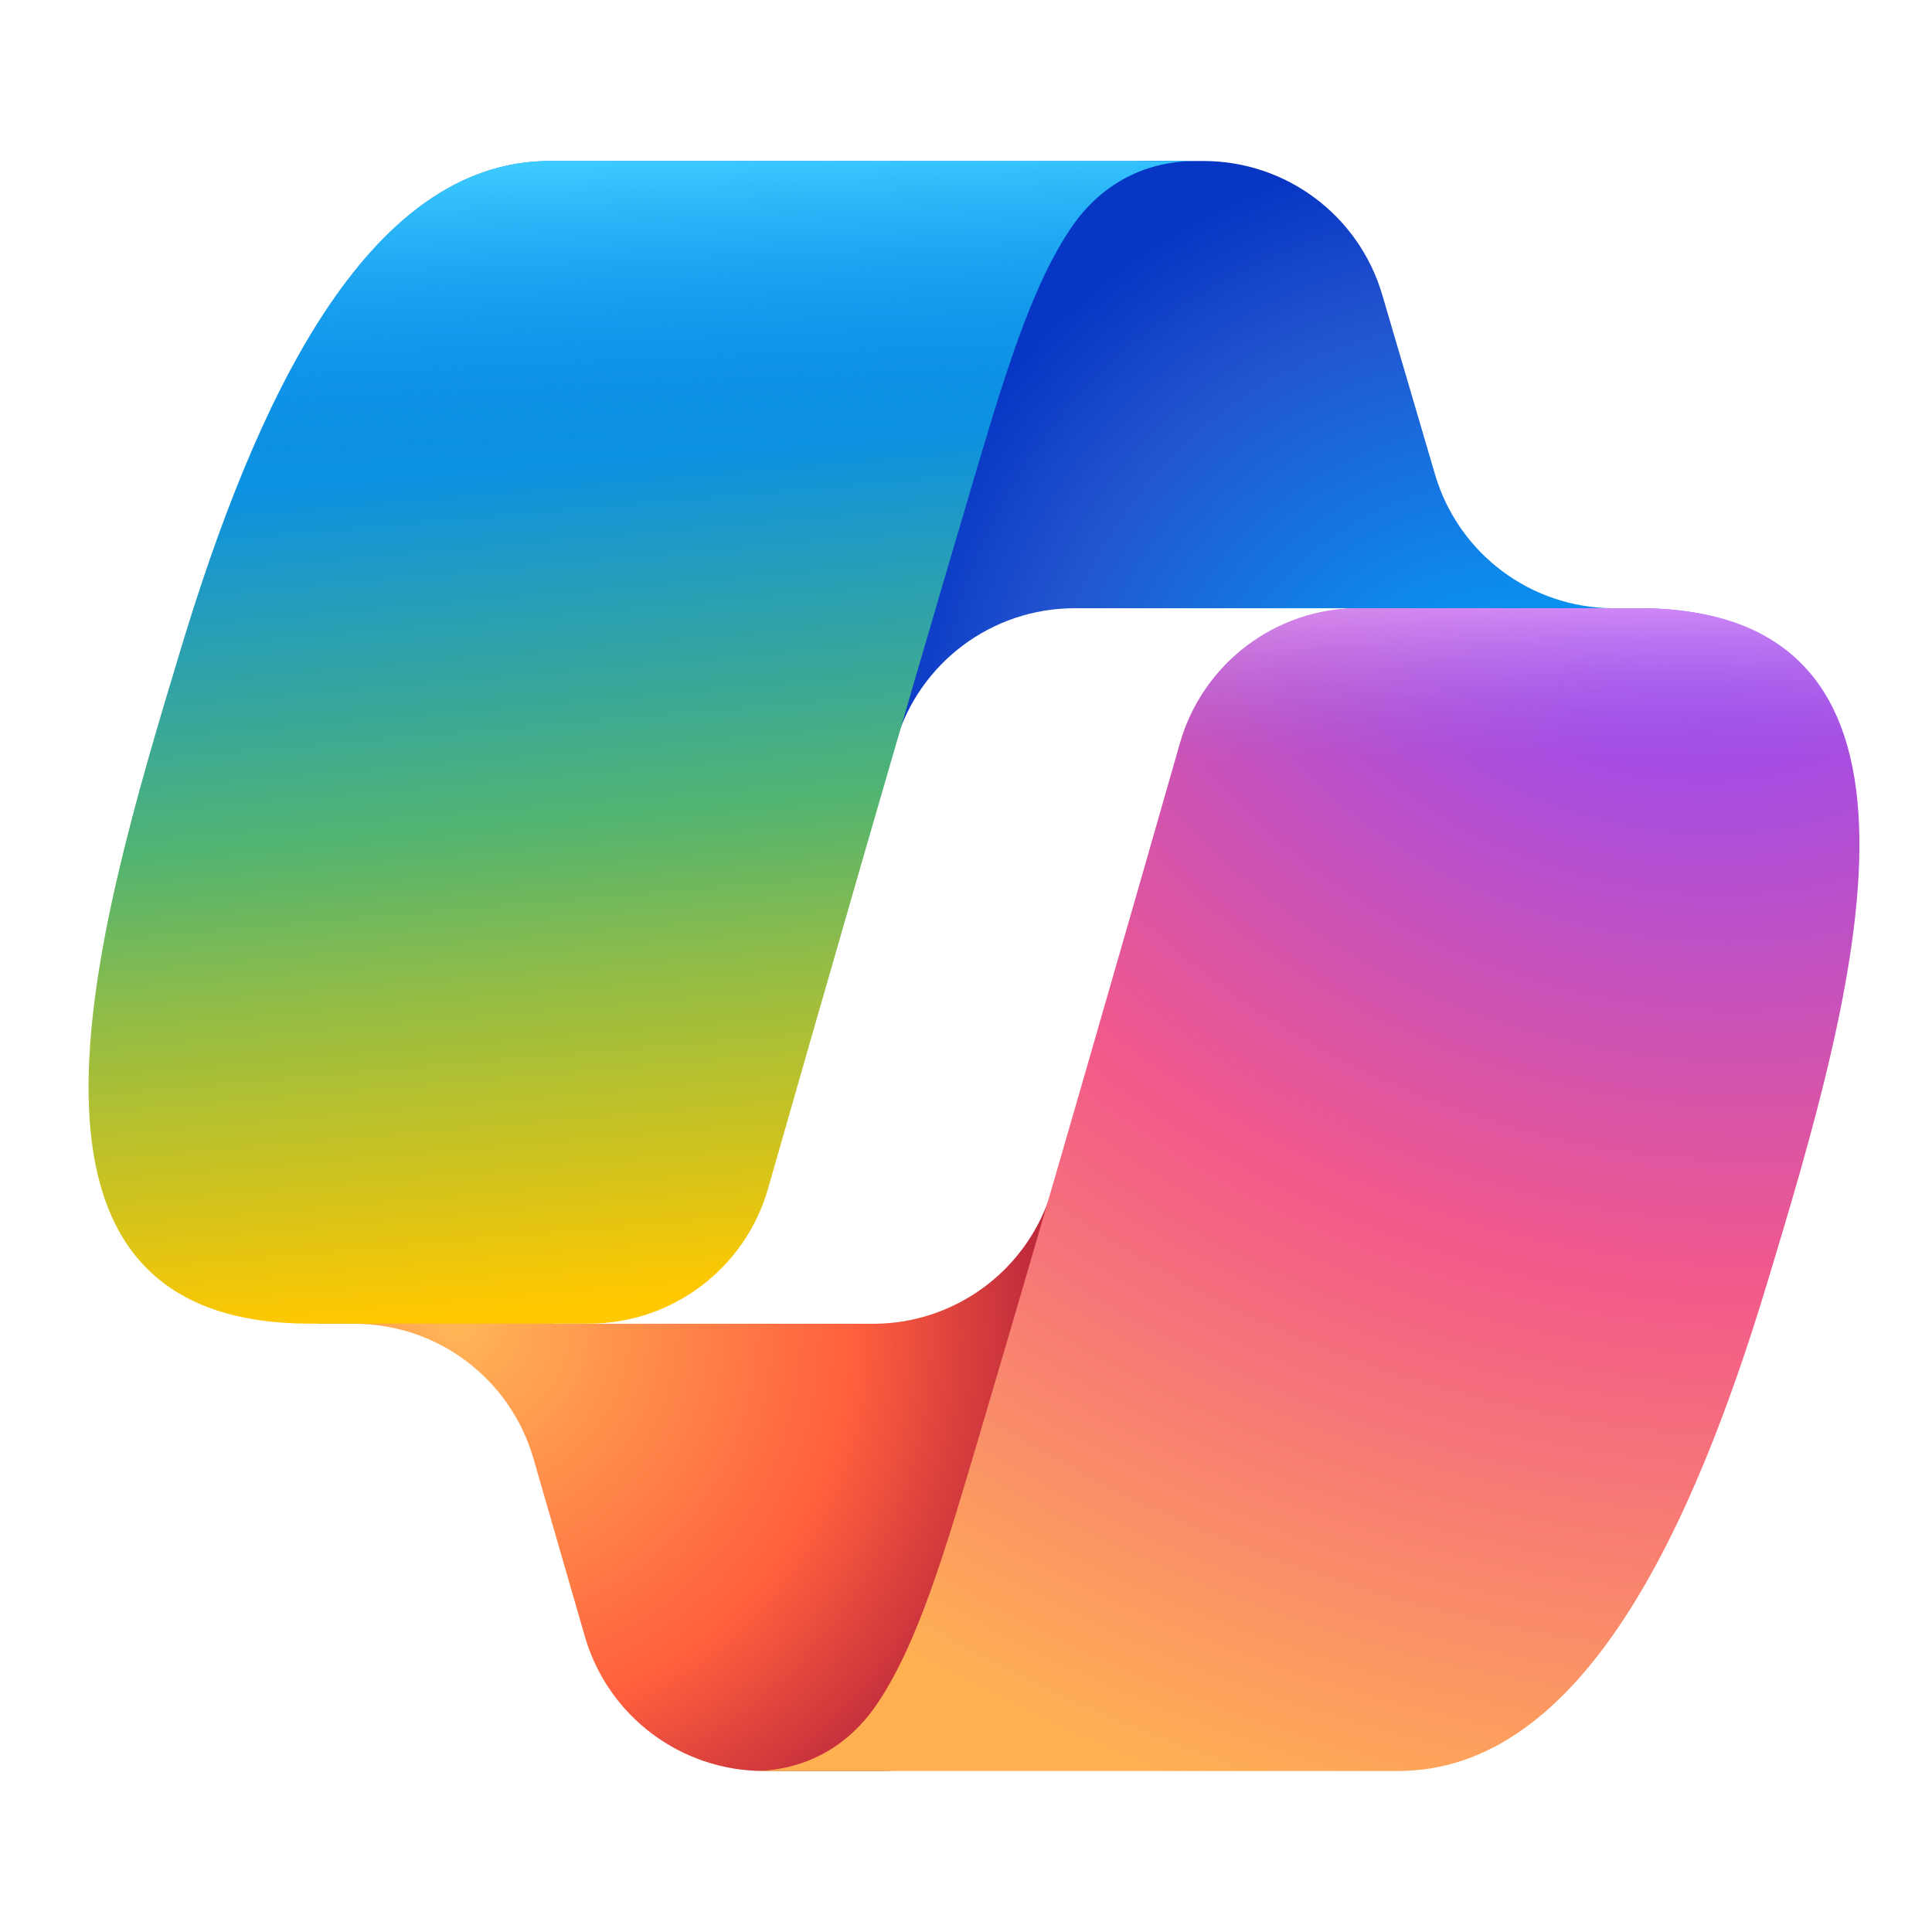
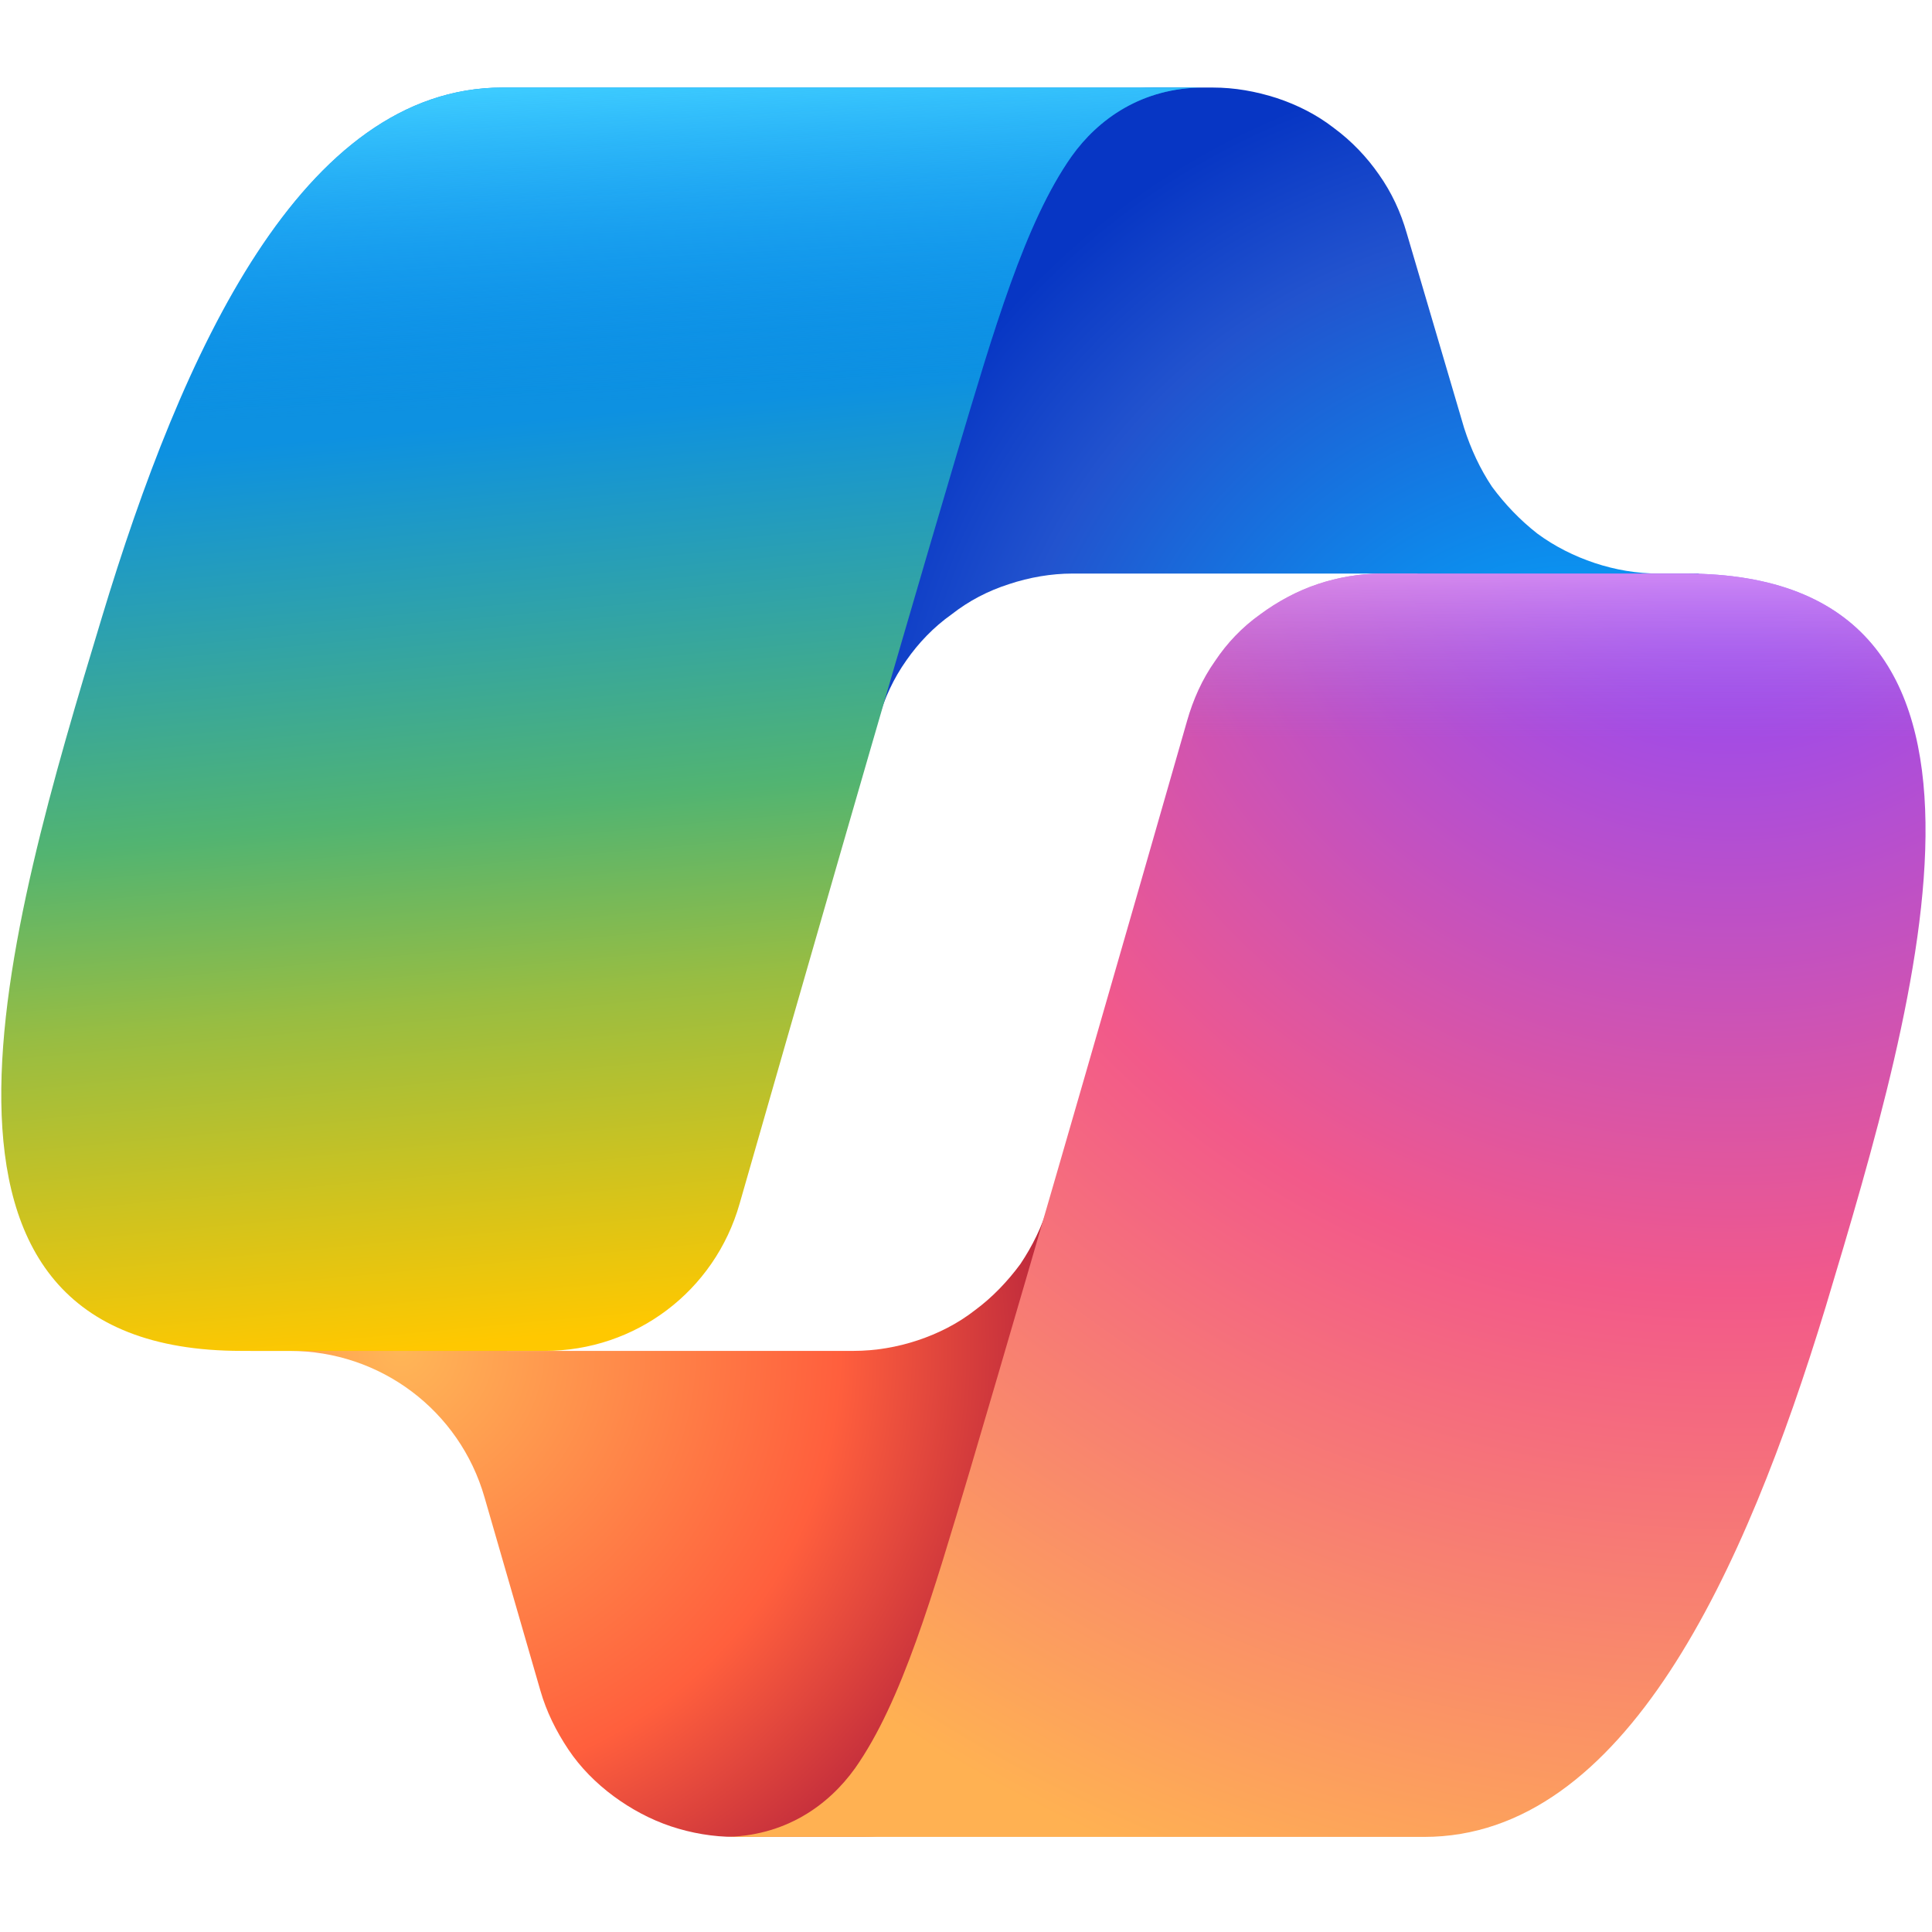
- <svg xmlns="http://www.w3.org/2000/svg" viewBox="0 0 120 120" fill="none" class="size-6" aria-hidden="true">
-   <path fill="url(#a)" d="M85.855 18.313A11.574 11.574 0 0 0 74.75 10h-3.379a11.574 11.574 0 0 0-11.384 9.485L54.2 51.018l1.436-4.913a11.574 11.574 0 0 1 11.11-8.327H86.38l8.235 3.207 7.937-3.207h-2.316a11.574 11.574 0 0 1-11.105-8.313z" />
-   <path fill="url(#b)" d="M36.326 101.64A11.574 11.574 0 0 0 47.445 110h7.176c6.276 0 11.409-5.002 11.57-11.277l.781-30.405-1.634 5.583a11.574 11.574 0 0 1-11.108 8.321H34.432l-7.058-3.829-7.641 3.83h2.278c5.154 0 9.687 3.408 11.119 8.36z" />
-   <path fill="url(#c)" d="M74.248 10H34.15c-11.457 0-18.33 15.142-22.913 30.283-5.43 17.939-12.534 41.93 8.02 41.93H36.57c5.174 0 9.716-3.421 11.138-8.396 3.01-10.531 8.286-28.903 12.43-42.889 2.105-7.107 3.86-13.211 6.551-17.012C68.2 11.785 70.715 10 74.248 10" />
-   <path fill="url(#d)" d="M74.248 10H34.15c-11.457 0-18.33 15.142-22.913 30.283-5.43 17.939-12.534 41.93 8.02 41.93H36.57c5.174 0 9.716-3.421 11.138-8.396 3.01-10.531 8.286-28.903 12.43-42.889 2.105-7.107 3.86-13.211 6.551-17.012C68.2 11.785 70.715 10 74.248 10" />
-   <path fill="url(#e)" d="M46.744 110h40.099c11.456 0 18.33-15.144 22.913-30.288 5.429-17.942 12.533-41.937-8.02-41.937H84.422a11.576 11.576 0 0 0-11.138 8.396c-3.01 10.533-8.286 28.909-12.43 42.897-2.106 7.109-3.86 13.214-6.552 17.016-1.51 2.131-4.025 3.916-7.558 3.916" />
-   <path fill="url(#f)" d="M46.744 110h40.099c11.456 0 18.33-15.144 22.913-30.288 5.429-17.942 12.533-41.937-8.02-41.937H84.422a11.576 11.576 0 0 0-11.138 8.396c-3.01 10.533-8.286 28.909-12.43 42.897-2.106 7.109-3.86 13.214-6.552 17.016-1.51 2.131-4.025 3.916-7.558 3.916" />
+ <svg xmlns="http://www.w3.org/2000/svg" version="1.2" viewBox="0 0 256 256" width="256" height="256">
  <defs>
-     <radialGradient id="a" cx="0" cy="0" r="1" gradientTransform="matrix(-27.40125 -33.47302 31.47539 -25.76598 95.512 51.286)" gradientUnits="userSpaceOnUse">
-       <stop offset="0.096" stop-color="#00AEFF" />
-       <stop offset="0.773" stop-color="#2253CE" />
-       <stop offset="1" stop-color="#0736C4" />
+     <linearGradient id="P" gradientUnits="userSpaceOnUse" />
+     <radialGradient id="g1" cx="0" cy="0" r="1" href="#P" gradientTransform="matrix(-63.503,-77.574,77.574,-63.503,208.837,107.305)">
+       <stop offset=".1" stop-color="#00aeff" />
+       <stop offset=".77" stop-color="#2253ce" />
+       <stop offset="1" stop-color="#0736c4" />
    </radialGradient>
-     <radialGradient id="b" cx="0" cy="0" r="1" gradientTransform="rotate(51.84 -70.254 70.14)scale(39.9779 38.7796)" gradientUnits="userSpaceOnUse">
-       <stop stop-color="#FFB657" />
-       <stop offset="0.634" stop-color="#FF5F3D" />
-       <stop offset="0.923" stop-color="#C02B3C" />
+     <radialGradient id="g2" cx="0" cy="0" r="1" href="#P" gradientTransform="matrix(57.244,72.849,-72.849,57.244,53.02,178.585)">
+       <stop stop-color="#ffb657" />
+       <stop offset=".63" stop-color="#ff5f3d" />
+       <stop offset=".92" stop-color="#c02b3c" />
    </radialGradient>
-     <radialGradient id="e" cx="0" cy="0" r="1" gradientTransform="matrix(-31.67773 90.58917 -108.5232 -37.949 103.796 30.703)" gradientUnits="userSpaceOnUse">
-       <stop offset="0.066" stop-color="#8C48FF" />
-       <stop offset="0.5" stop-color="#F2598A" />
-       <stop offset="0.896" stop-color="#FFB152" />
+     <linearGradient id="g3" x2="1" href="#P" gradientTransform="matrix(13.258,153.392,-156.241,13.505,61.013,31.903)">
+       <stop offset=".16" stop-color="#0d91e1" />
+       <stop offset=".49" stop-color="#52b471" />
+       <stop offset=".65" stop-color="#98bd42" />
+       <stop offset=".94" stop-color="#ffc800" />
+     </linearGradient>
+     <linearGradient id="g4" x2="1" href="#P" gradientTransform="matrix(7.24,167.355,-164.937,7.135,72.604,11.624)">
+       <stop stop-color="#3dcbff" stop-opacity="1" />
+       <stop offset=".25" stop-color="#0588f7" stop-opacity="0" />
+     </linearGradient>
+     <radialGradient id="g5" cx="0" cy="0" r="1" href="#P" gradientTransform="matrix(-73.414,209.942,-209.942,-73.414,228.043,59.604)">
+       <stop offset=".07" stop-color="#8c48ff" />
+       <stop offset=".5" stop-color="#f2598a" />
+       <stop offset=".9" stop-color="#ffb152" />
    </radialGradient>
-     <linearGradient id="c" x1="31.75" x2="37.471" y1="18.75" y2="84.938" gradientUnits="userSpaceOnUse">
-       <stop offset="0.156" stop-color="#0D91E1" />
-       <stop offset="0.487" stop-color="#52B471" />
-       <stop offset="0.652" stop-color="#98BD42" />
-       <stop offset="0.937" stop-color="#FFC800" />
-     </linearGradient>
-     <linearGradient id="d" x1="36.75" x2="39.874" y1="10" y2="82.213" gradientUnits="userSpaceOnUse">
-       <stop stop-color="#3DCBFF" />
-       <stop offset="0.247" stop-color="#0588F7" stop-opacity="0" />
-     </linearGradient>
-     <linearGradient id="f" x1="106.964" x2="106.923" y1="33.365" y2="53.037" gradientUnits="userSpaceOnUse">
-       <stop offset="0.058" stop-color="#F8ADFA" />
-       <stop offset="0.708" stop-color="#A86EDD" stop-opacity="0" />
+     <linearGradient id="g6" x2="1" href="#P" gradientTransform="matrix(-0.095,45.59,-43.268,-0.09,235.387,65.773)">
+       <stop offset=".06" stop-color="#f8adfa" stop-opacity="1" />
+       <stop offset=".71" stop-color="#a86edd" stop-opacity="0" />
    </linearGradient>
  </defs>
+   <style>.a{fill:url(#g1)}.b{fill:url(#g2)}.c{fill:url(#g3)}.d{fill:url(#g4)}.e{fill:url(#g5)}.f{fill:url(#g6)}</style>
+   <path class="a" d="m186.4 30.9c-0.8-2.8-2-5.4-3.7-7.8-1.6-2.3-3.6-4.4-5.9-6.1-2.3-1.8-4.9-3.1-7.6-4-2.8-0.9-5.6-1.4-8.5-1.4h-7.8c-3.1 0-6.2 0.6-9.2 1.6-2.9 1.1-5.6 2.6-8 4.6-2.4 2-4.4 4.4-6 7.1-1.6 2.7-2.7 5.6-3.2 8.7l-13.4 73.1 3.3-11.4c0.8-2.8 2-5.4 3.7-7.8 1.6-2.3 3.6-4.4 6-6.1 2.3-1.8 4.8-3.1 7.6-4 2.7-0.9 5.6-1.4 8.4-1.4h45.6l19.1 7.4 18.4-7.4h-5.4c-2.9 0-5.8-0.5-8.5-1.4-2.7-0.9-5.3-2.2-7.6-3.9-2.3-1.8-4.3-3.9-6-6.2-1.6-2.4-2.8-5-3.7-7.8z" />
+   <path class="b" d="m71.6 224c0.8 2.8 2.1 5.4 3.7 7.8 1.6 2.4 3.7 4.5 6 6.2 2.3 1.7 4.9 3.1 7.6 4 2.7 0.9 5.6 1.4 8.5 1.4h16.6c14.6 0 26.5-11.6 26.9-26.2l1.8-70.4-3.8 12.9c-0.8 2.8-2.1 5.4-3.7 7.8-1.7 2.3-3.7 4.4-6 6.1-2.3 1.8-4.9 3.1-7.6 4-2.7 0.9-5.6 1.4-8.5 1.4h-45.9l-16.3-8.9-17.7 8.9h5.2c12 0 22.5 7.9 25.8 19.4z" />
+   <path class="c" d="m159.5 11.6h-92.9c-26.6 0-42.5 35.1-53.1 70.2-12.6 41.6-29.1 97.2 18.5 97.2h40.2c12 0 22.5-7.9 25.8-19.5 7-24.4 19.2-67 28.8-99.4 4.9-16.4 9-30.6 15.2-39.4 3.5-4.9 9.3-9.1 17.5-9.1z" />
+   <path class="d" d="m159.5 11.6h-92.9c-26.6 0-42.5 35.1-53.1 70.2-12.6 41.6-29.1 97.2 18.5 97.2h40.2c12 0 22.5-7.9 25.8-19.5 7-24.4 19.2-67 28.8-99.4 4.9-16.4 9-30.6 15.2-39.4 3.5-4.9 9.3-9.1 17.5-9.1z" />
+   <path class="e" d="m95.8 243.4h92.9c26.6 0 42.5-35.1 53.2-70.2 12.5-41.6 29-97.2-18.6-97.2h-40.2c-2.9 0-5.8 0.5-8.5 1.4-2.7 0.9-5.3 2.3-7.6 4-2.4 1.7-4.4 3.8-6 6.2-1.7 2.4-2.9 5.1-3.7 7.9-7 24.4-19.2 66.9-28.8 99.4-4.9 16.4-9 30.6-15.2 39.4-3.5 4.9-9.3 9.1-17.5 9.1z" />
+   <path class="f" d="m95.8 243.4h92.9c26.6 0 42.5-35.1 53.2-70.2 12.5-41.6 29-97.2-18.6-97.2h-40.2c-2.9 0-5.8 0.5-8.5 1.4-2.7 0.9-5.3 2.3-7.6 4-2.4 1.7-4.4 3.8-6 6.2-1.7 2.4-2.9 5.1-3.7 7.9-7 24.4-19.2 66.9-28.8 99.4-4.9 16.4-9 30.6-15.2 39.4-3.5 4.9-9.3 9.1-17.5 9.1z" />
</svg>
